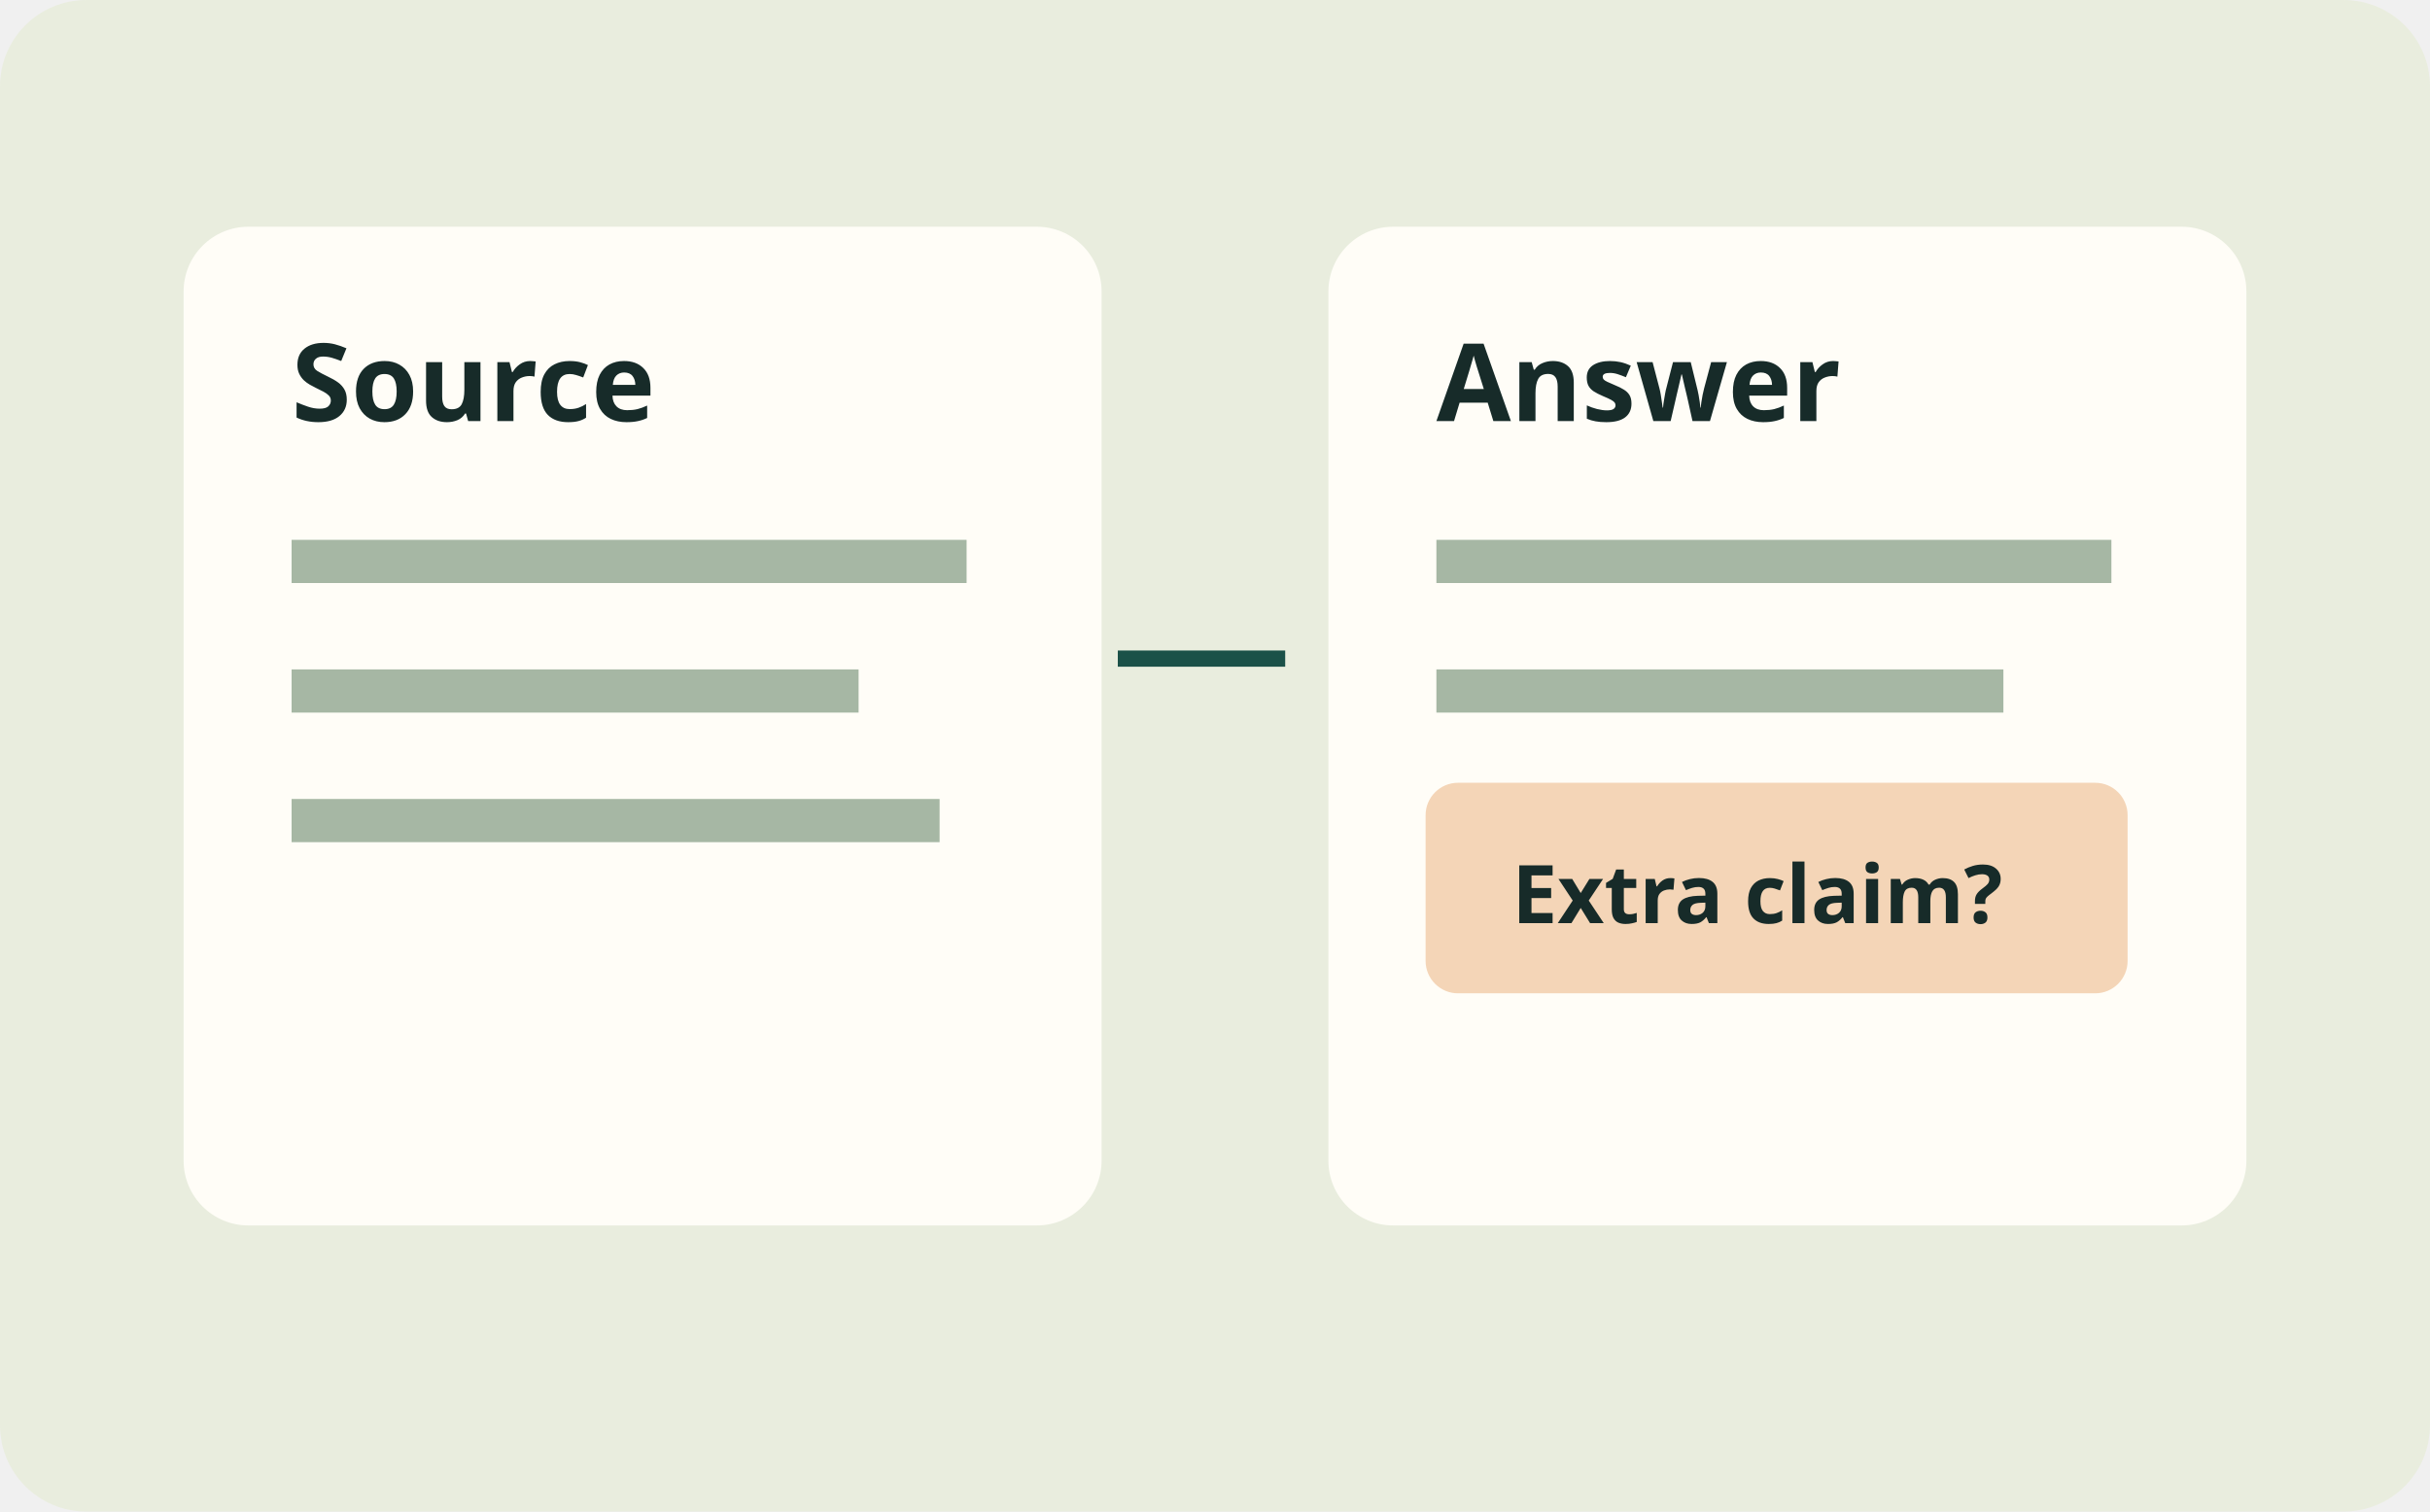
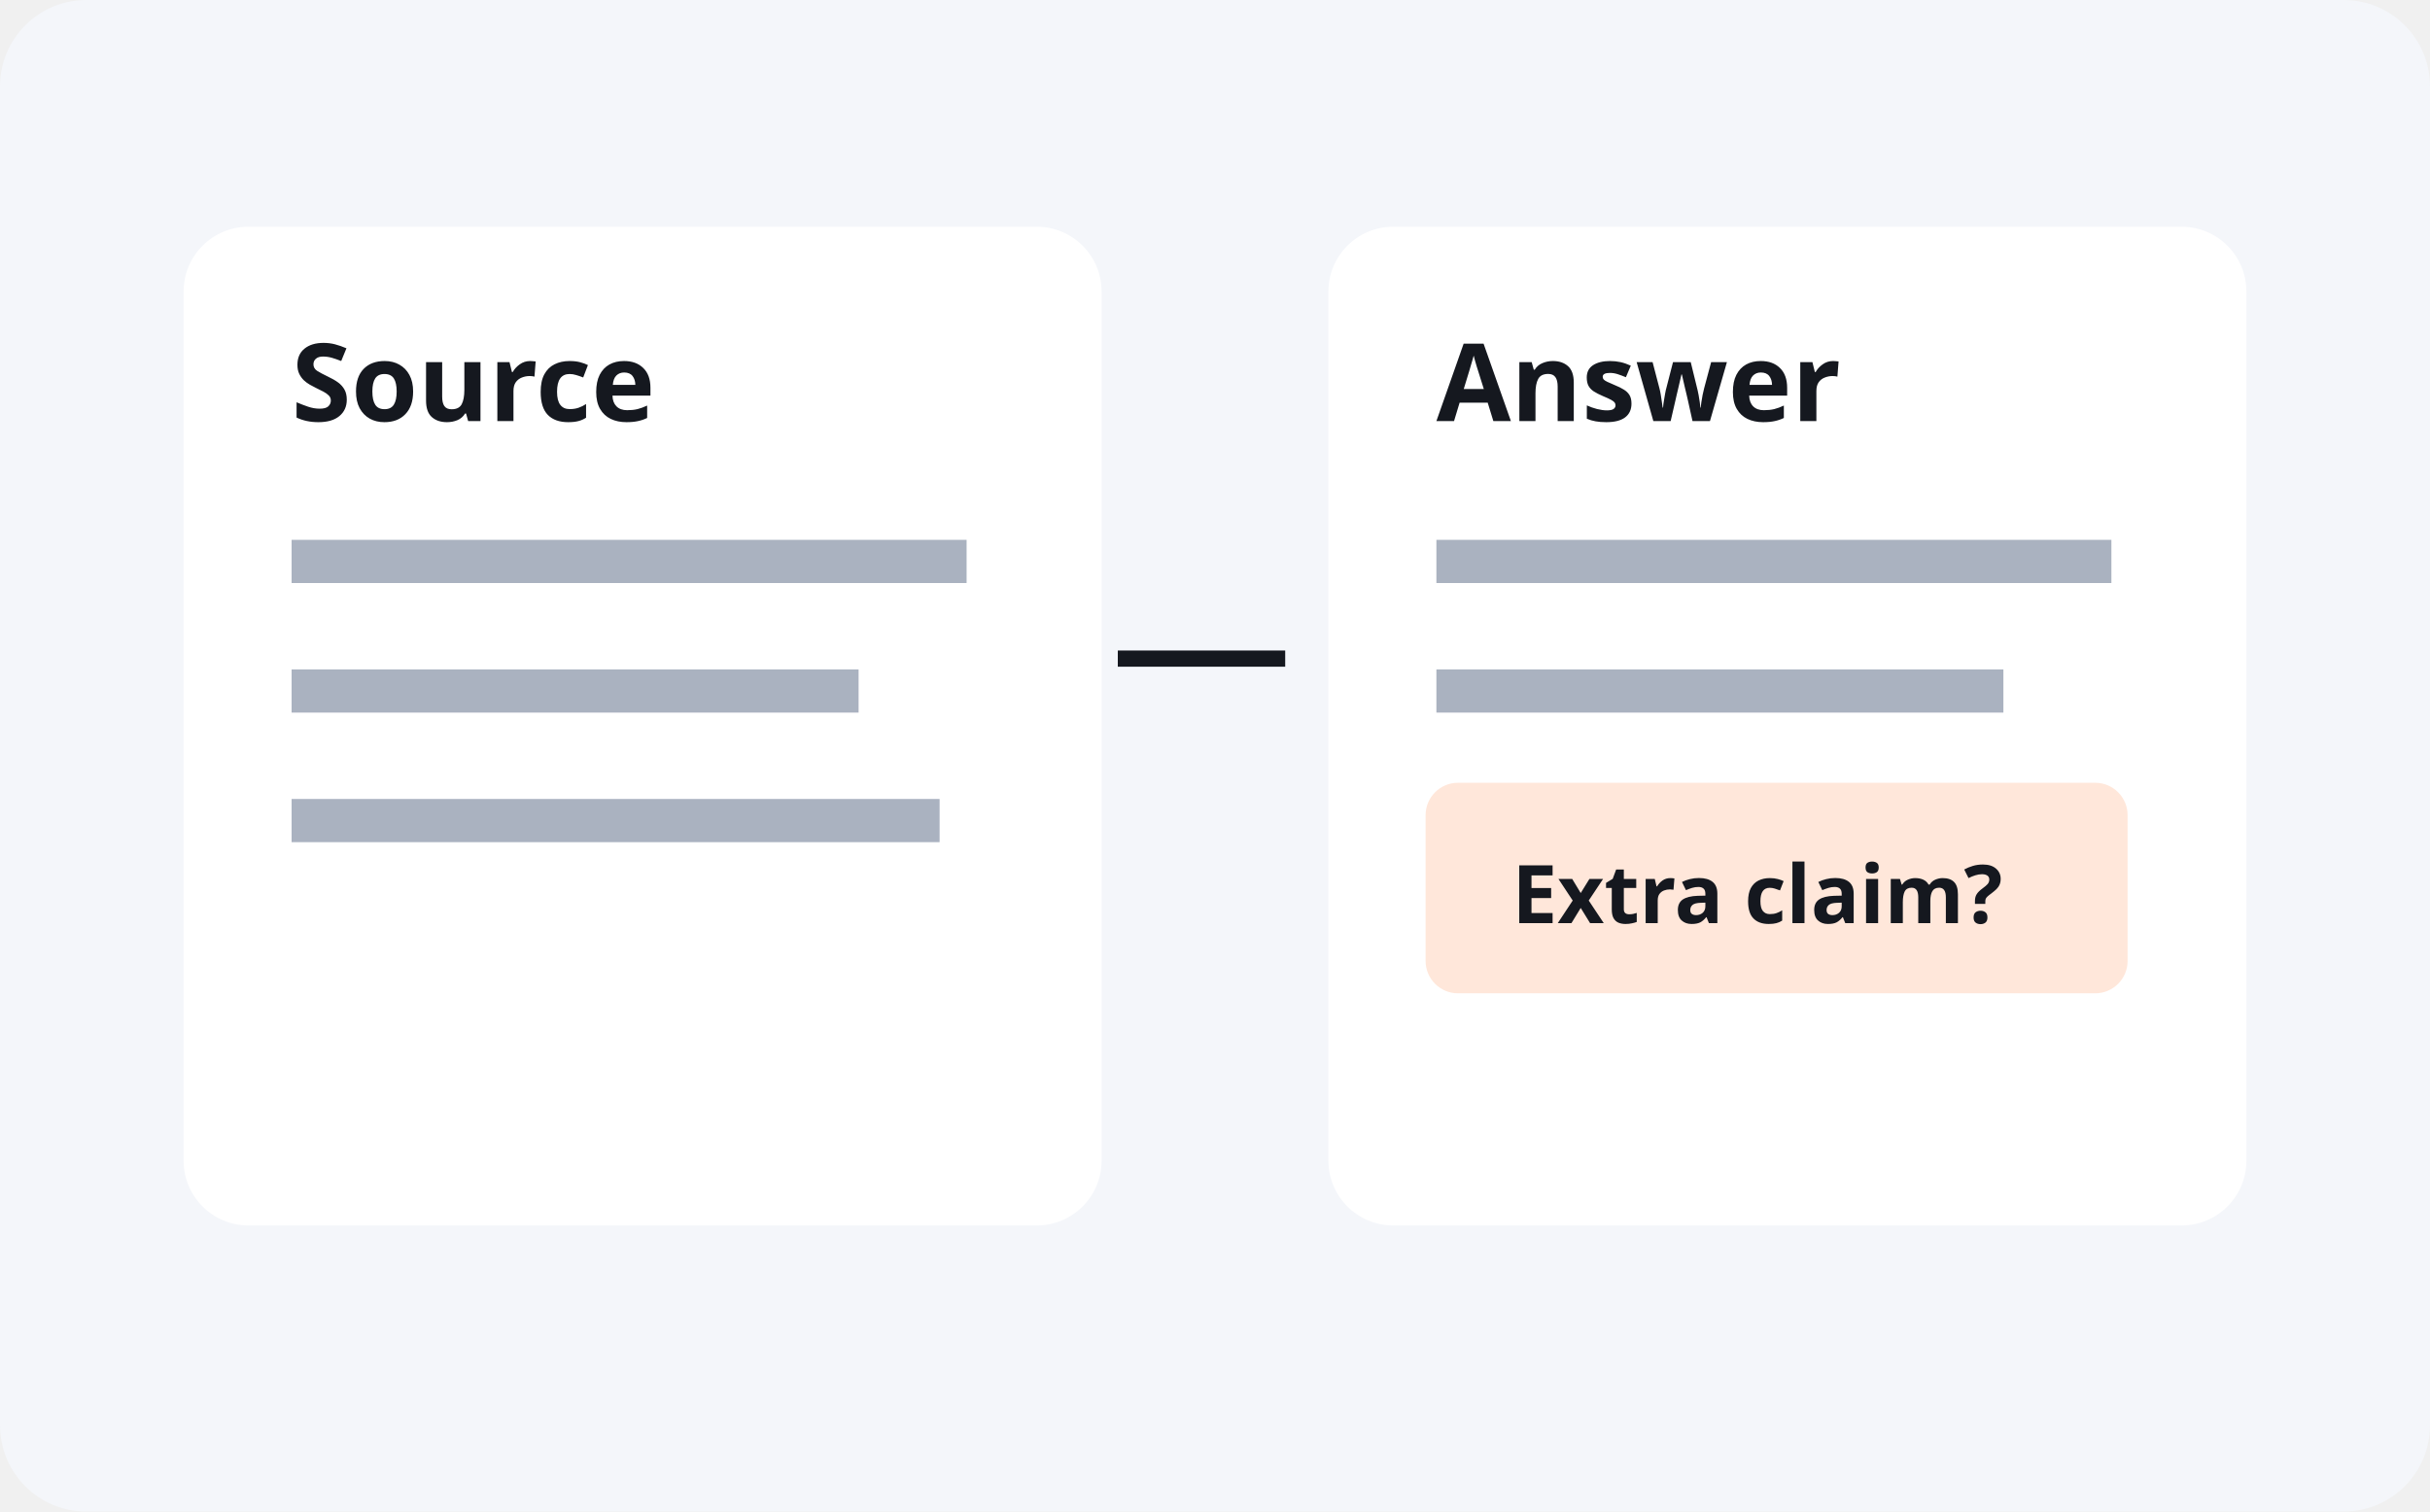
<svg xmlns="http://www.w3.org/2000/svg" width="450" height="280" viewBox="0 0 450 280" role="img" aria-labelledby="title desc">
-   <rect width="450" height="280" rx="16" fill="#e9edde" />
-   <g fill="#172b29" font-family="system-ui,sans-serif" font-size="20" font-weight="600">
-     <rect x="34" y="42" width="170" height="185" rx="12" fill="#fffdf7" />
-     <rect x="246" y="42" width="170" height="185" rx="12" fill="#fffdf7" />
+   <rect width="450" height="280" rx="16" fill="#f4f6fa" />
+   <g fill="#15181f" font-family="system-ui,sans-serif" font-size="20" font-weight="600">
+     <rect x="34" y="42" width="170" height="185" rx="12" fill="#ffffff" />
+     <rect x="246" y="42" width="170" height="185" rx="12" fill="#ffffff" />
    <text x="54" y="78">Source</text>
    <text x="266" y="78">Answer</text>
-     <path d="M54 104h125m-125 24h105m-105 24h120M266 104h125m-125 24h105" stroke="#a6b7a4" stroke-width="8" />
-     <rect x="264" y="145" width="130" height="39" rx="6" fill="#f4d5b7" />
+     <path d="M54 104h125m-125 24h105m-105 24h120M266 104h125m-125 24h105" stroke="#aab2c0" stroke-width="8" />
+     <rect x="264" y="145" width="130" height="39" rx="6" fill="#ffe7da" />
    <text x="280" y="171" font-size="15">Extra claim?</text>
-     <path d="M207 122h31" stroke="#1b5148" stroke-width="3" />
+     <path d="M207 122h31" stroke="#15181f" stroke-width="3" />
  </g>
</svg>
